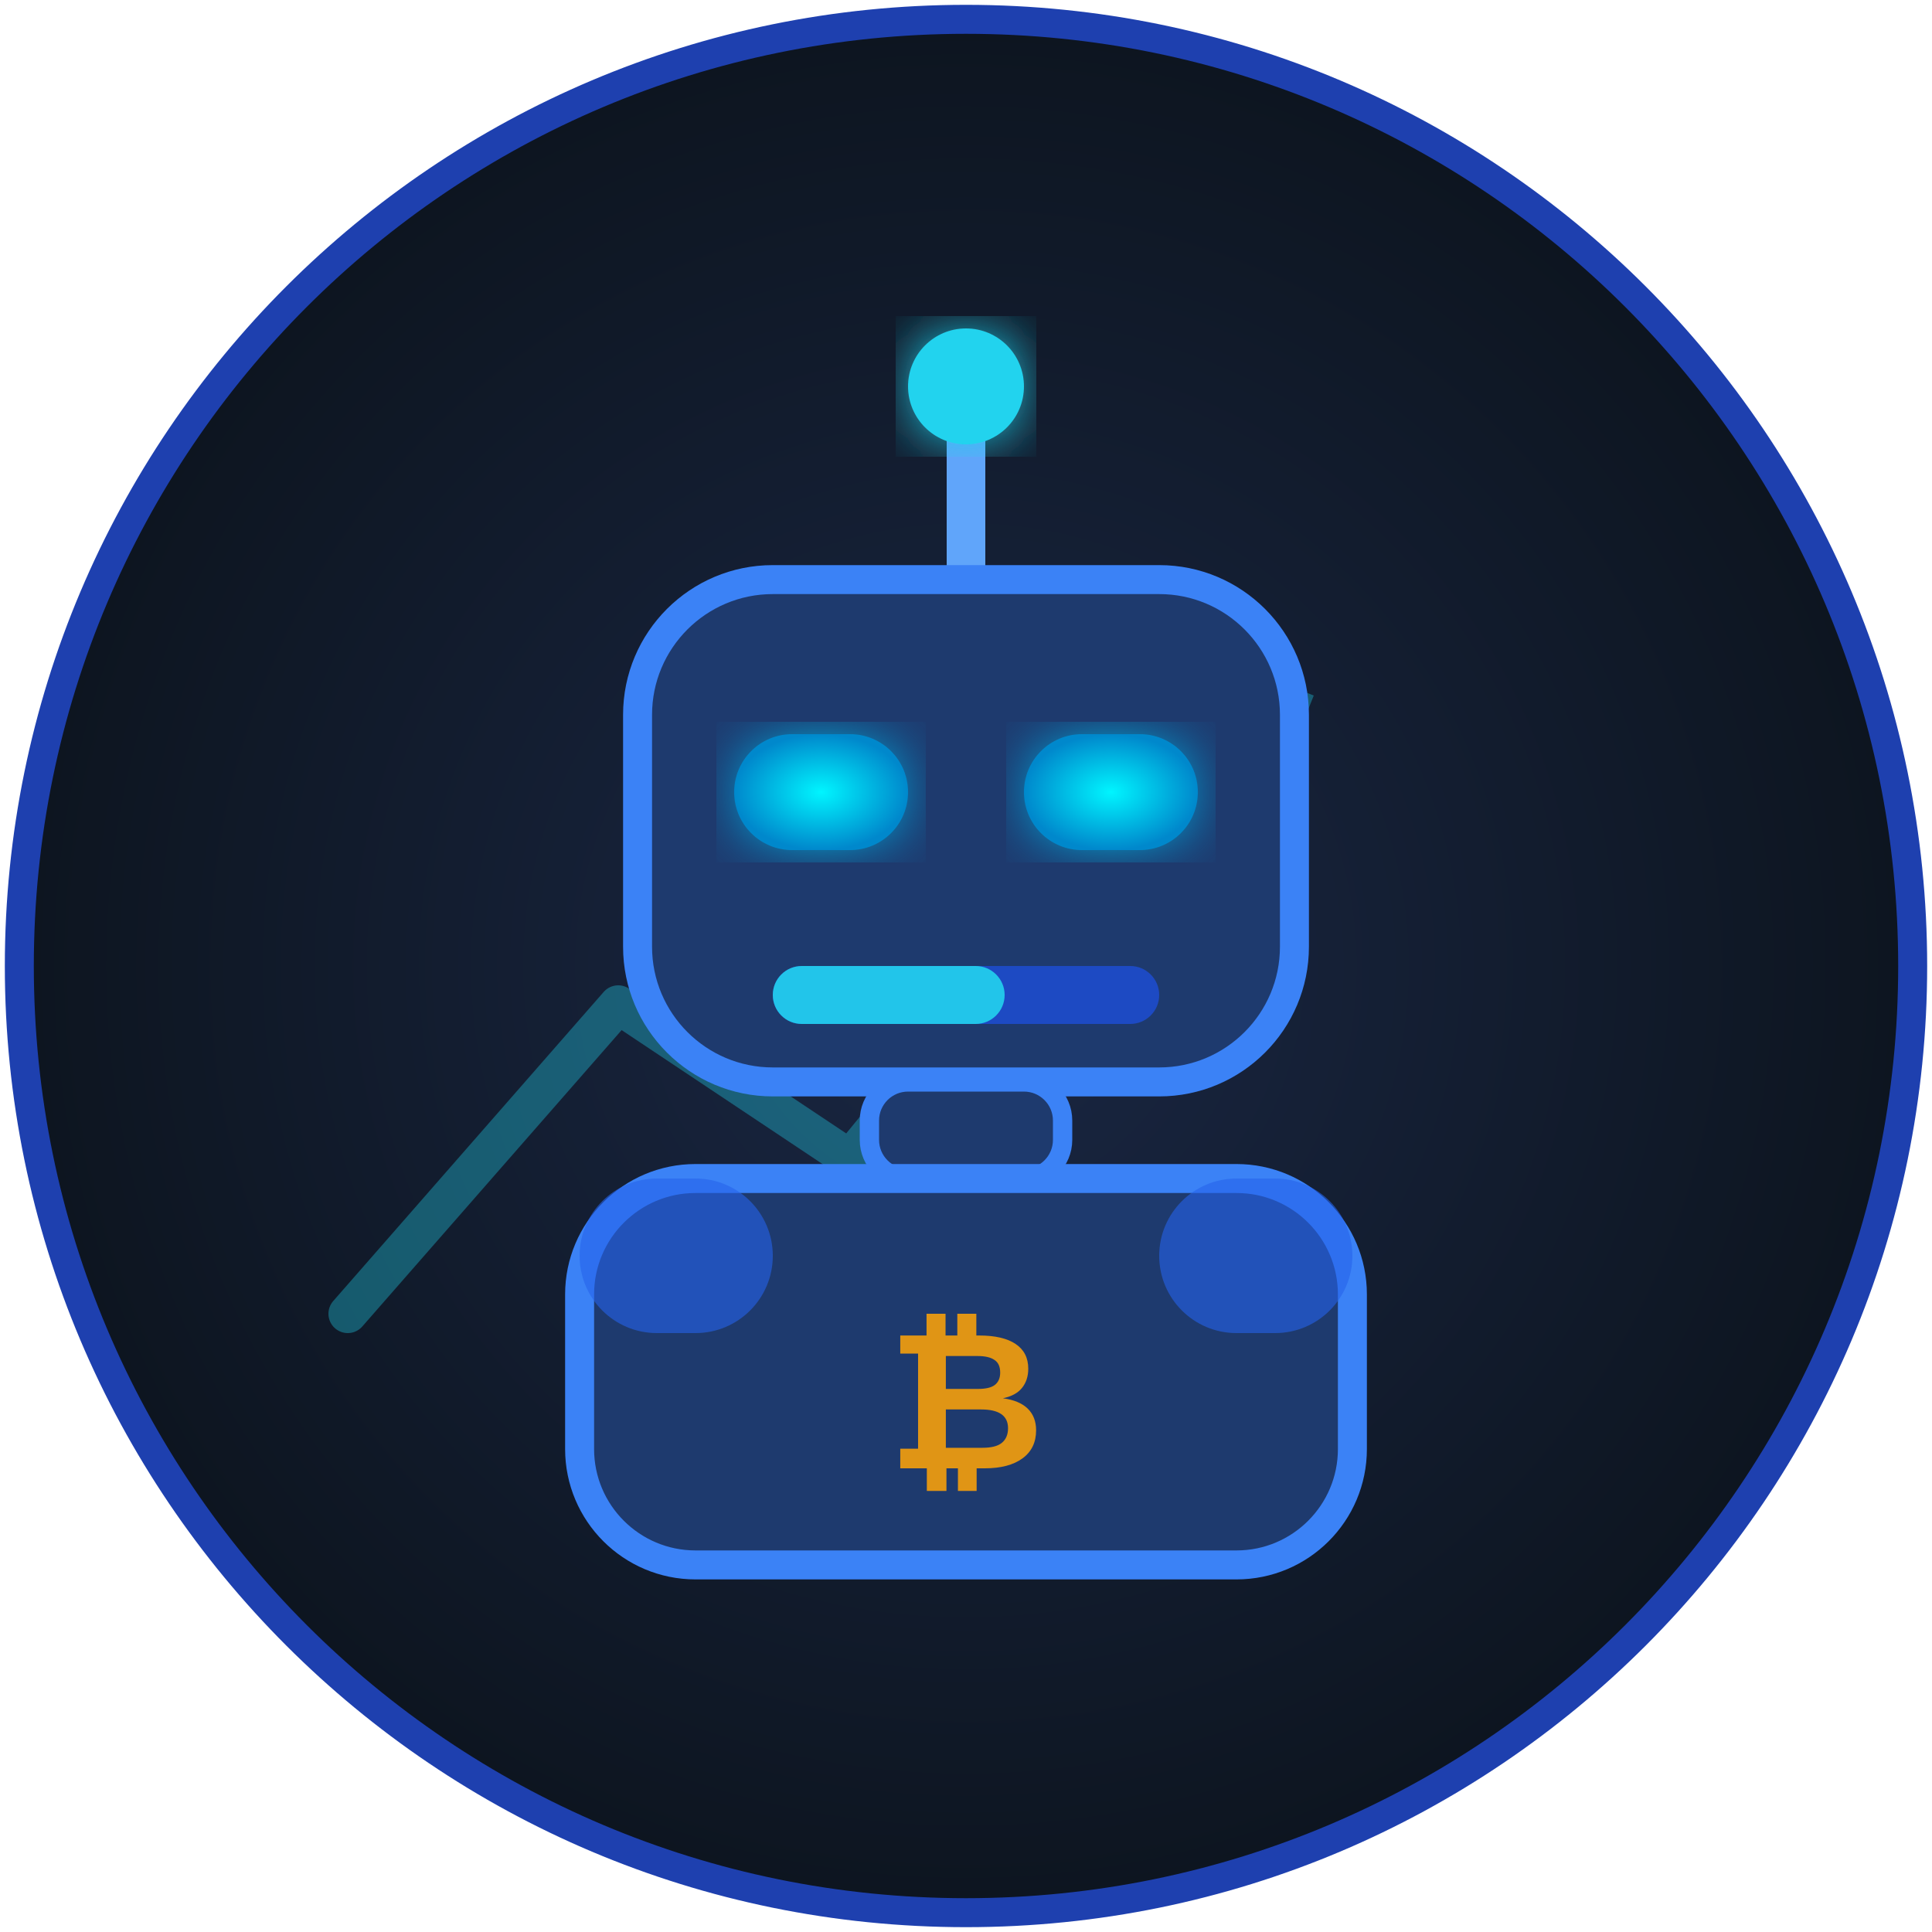
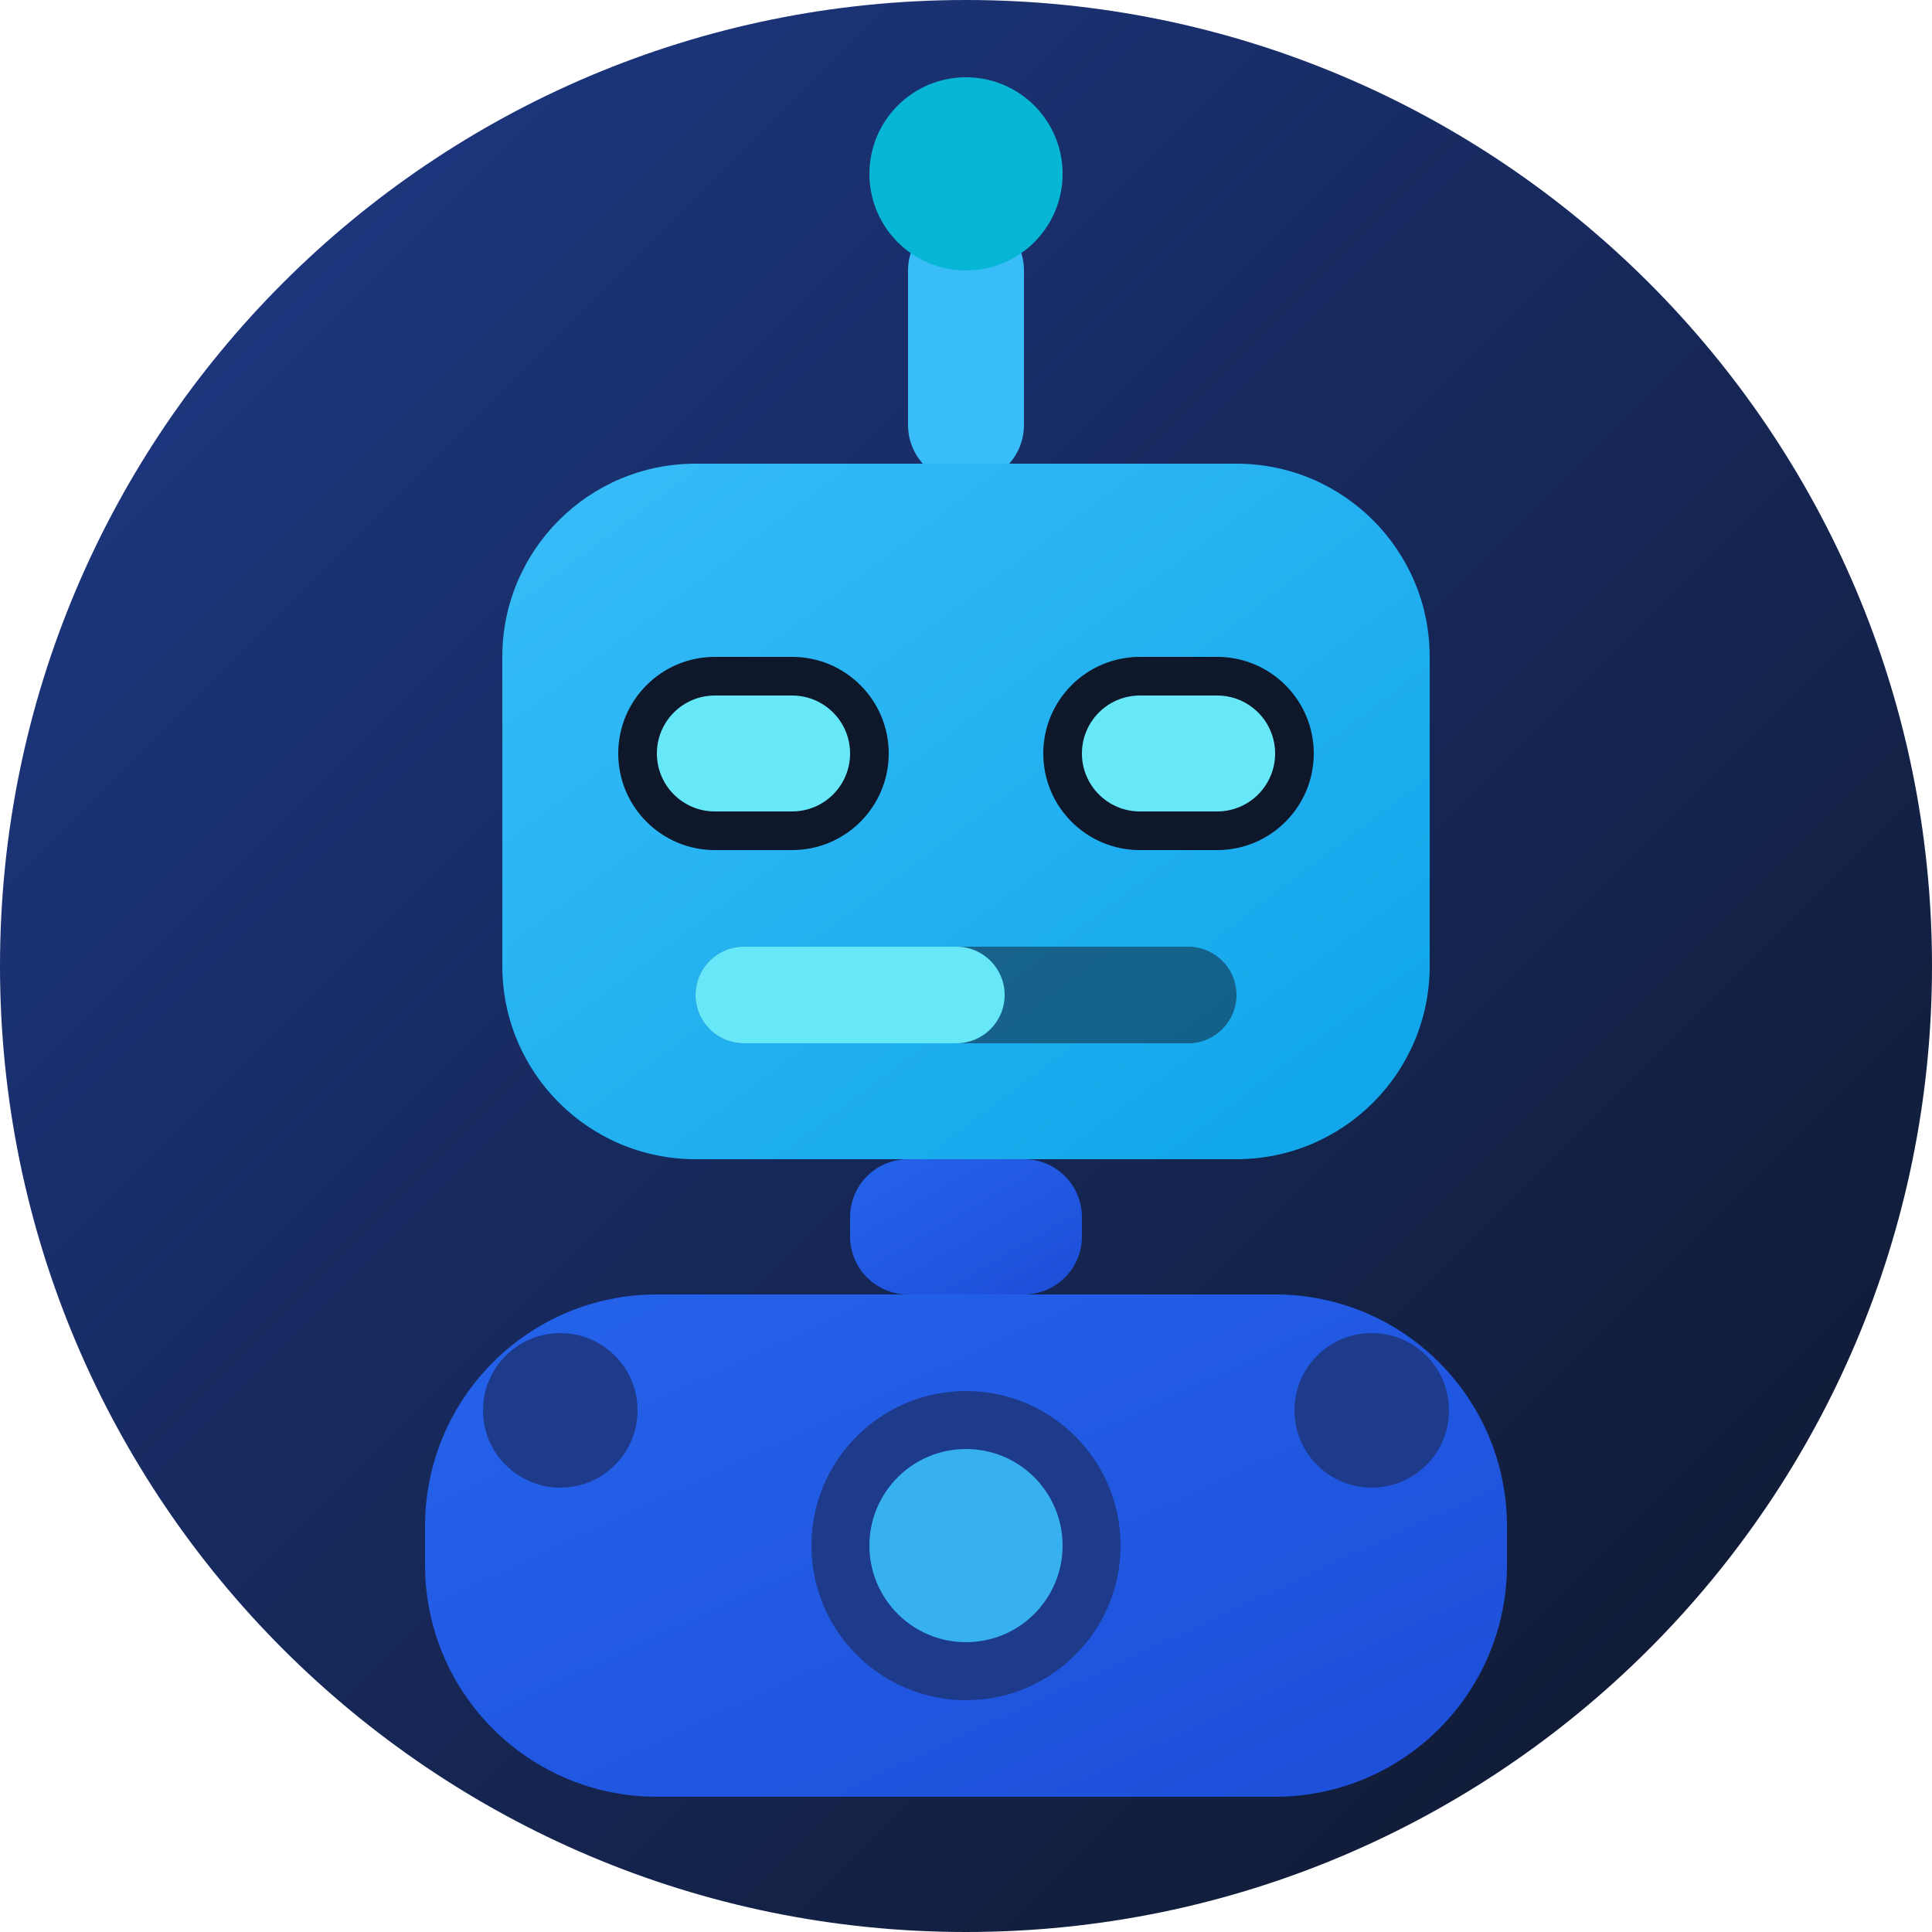
- <svg xmlns="http://www.w3.org/2000/svg" viewBox="0 0 100 100" width="100" height="100">
+ <svg xmlns="http://www.w3.org/2000/svg" viewBox="0 0 100 100">
  <defs>
-     <radialGradient id="bgGrad" cx="50%" cy="50%" r="50%">
-       <stop offset="0%" stop-color="#1a2744" />
-       <stop offset="100%" stop-color="#0d1520" />
-     </radialGradient>
-     <radialGradient id="eyeGlow" cx="50%" cy="50%" r="50%">
-       <stop offset="0%" stop-color="#00f5ff" />
-       <stop offset="100%" stop-color="#0088cc" />
-     </radialGradient>
-     <filter id="glow">
-       <feGaussianBlur stdDeviation="1.5" result="blur" />
-       <feMerge>
-         <feMergeNode in="blur" />
-         <feMergeNode in="SourceGraphic" />
-       </feMerge>
-     </filter>
+     <linearGradient id="bg" x1="0%" y1="0%" x2="100%" y2="100%">
+       <stop offset="0%" stop-color="#1e3a8a" />
+       <stop offset="100%" stop-color="#0f172a" />
+     </linearGradient>
+     <linearGradient id="face" x1="0%" y1="0%" x2="100%" y2="100%">
+       <stop offset="0%" stop-color="#38bdf8" />
+       <stop offset="100%" stop-color="#0ea5e9" />
+     </linearGradient>
+     <linearGradient id="body" x1="0%" y1="0%" x2="100%" y2="100%">
+       <stop offset="0%" stop-color="#2563eb" />
+       <stop offset="100%" stop-color="#1d4ed8" />
+     </linearGradient>
  </defs>
-   <circle cx="50" cy="50" r="49" fill="url(#bgGrad)" stroke="#1e40af" stroke-width="1.5" />
-   <polyline points="18,68 32,52 44,60 62,38" fill="none" stroke="#22d3ee" stroke-width="2" stroke-linecap="round" stroke-linejoin="round" opacity="0.35" />
-   <polygon points="58,32 68,36 64,46" fill="#22d3ee" opacity="0.35" />
-   <line x1="50" y1="22" x2="50" y2="30" stroke="#60a5fa" stroke-width="2" stroke-linecap="round" />
-   <circle cx="50" cy="20" r="3" fill="#22d3ee" filter="url(#glow)" />
-   <rect x="33" y="30" width="34" height="26" rx="7" ry="7" fill="#1e3a6e" stroke="#3b82f6" stroke-width="1.5" />
-   <rect x="38" y="38" width="9" height="6" rx="3" fill="url(#eyeGlow)" filter="url(#glow)" />
-   <rect x="53" y="38" width="9" height="6" rx="3" fill="url(#eyeGlow)" filter="url(#glow)" />
-   <rect x="40" y="50" width="20" height="3" rx="1.5" fill="#1d4ed8" opacity="0.8" />
-   <rect x="40" y="50" width="12" height="3" rx="1.5" fill="#22d3ee" opacity="0.9" />
-   <rect x="45" y="56" width="10" height="5" rx="2" fill="#1e3a6e" stroke="#3b82f6" stroke-width="1" />
-   <rect x="30" y="61" width="40" height="20" rx="6" ry="6" fill="#1e3a6e" stroke="#3b82f6" stroke-width="1.5" />
-   <text x="50" y="76" font-family="Arial" font-size="10" font-weight="bold" fill="#f59e0b" text-anchor="middle" opacity="0.9">₿</text>
-   <rect x="30" y="61" width="10" height="8" rx="4" fill="#2563eb" opacity="0.6" />
-   <rect x="60" y="61" width="10" height="8" rx="4" fill="#2563eb" opacity="0.6" />
+   <circle cx="50" cy="50" r="50" fill="url(#bg)" />
+   <rect x="47" y="11" width="6" height="14" rx="3" fill="#38bdf8" />
+   <circle cx="50" cy="9" r="5" fill="#06b6d4" />
+   <rect x="26" y="24" width="48" height="36" rx="10" fill="url(#face)" />
+   <rect x="32" y="34" width="14" height="10" rx="5" fill="#0f172a" />
+   <rect x="54" y="34" width="14" height="10" rx="5" fill="#0f172a" />
+   <rect x="34" y="36" width="10" height="6" rx="3" fill="#67e8f9" />
+   <rect x="56" y="36" width="10" height="6" rx="3" fill="#67e8f9" />
+   <rect x="36" y="49" width="28" height="5" rx="2.5" fill="#0f172a" opacity="0.5" />
+   <rect x="36" y="49" width="16" height="5" rx="2.5" fill="#67e8f9" />
+   <rect x="44" y="60" width="12" height="7" rx="3" fill="url(#body)" />
+   <rect x="22" y="67" width="56" height="26" rx="12" fill="url(#body)" />
+   <circle cx="50" cy="80" r="8" fill="#1e3a8a" />
+   <circle cx="50" cy="80" r="5" fill="#38bdf8" opacity="0.9" />
+   <circle cx="29" cy="73" r="4" fill="#1e3a8a" />
+   <circle cx="71" cy="73" r="4" fill="#1e3a8a" />
</svg>
